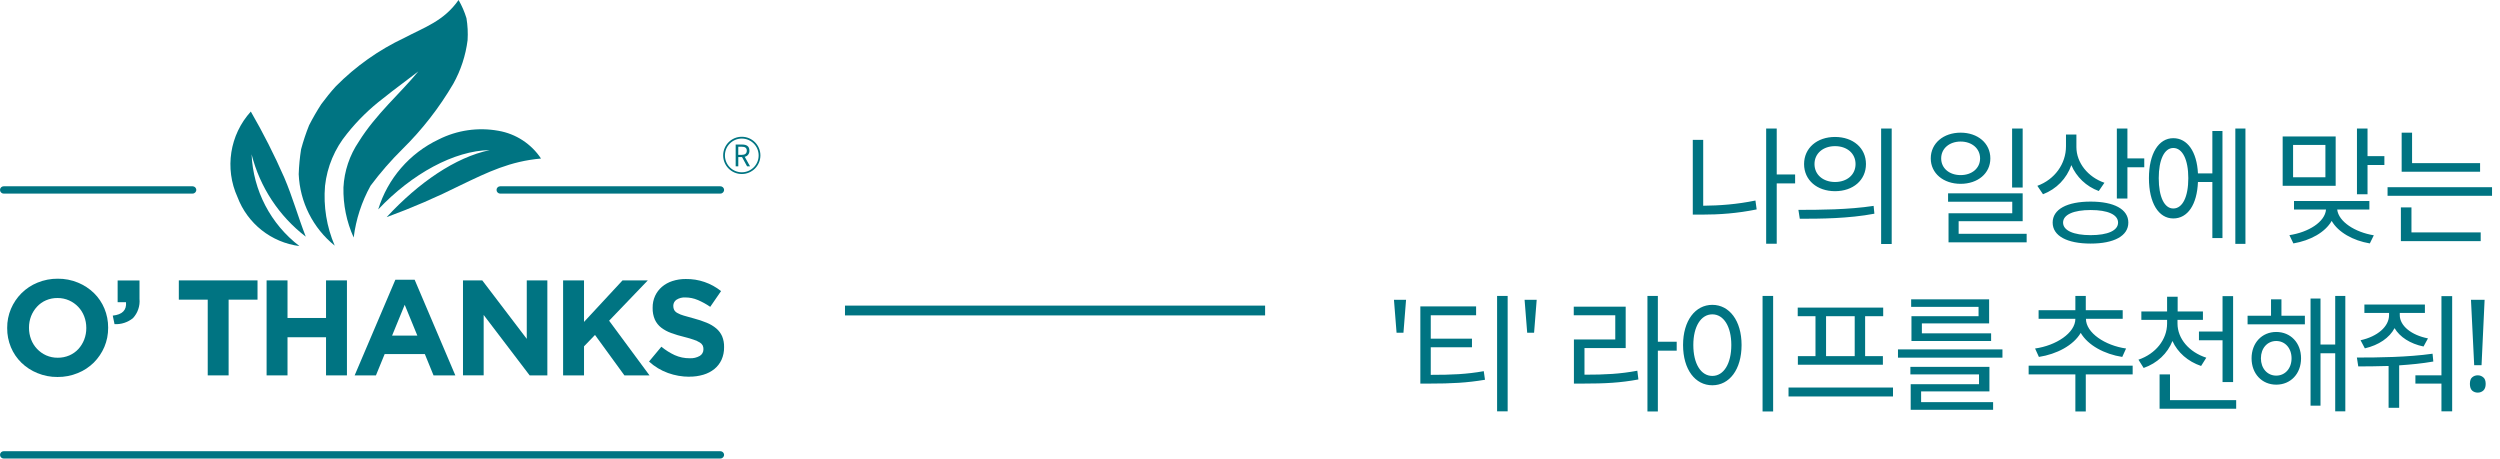
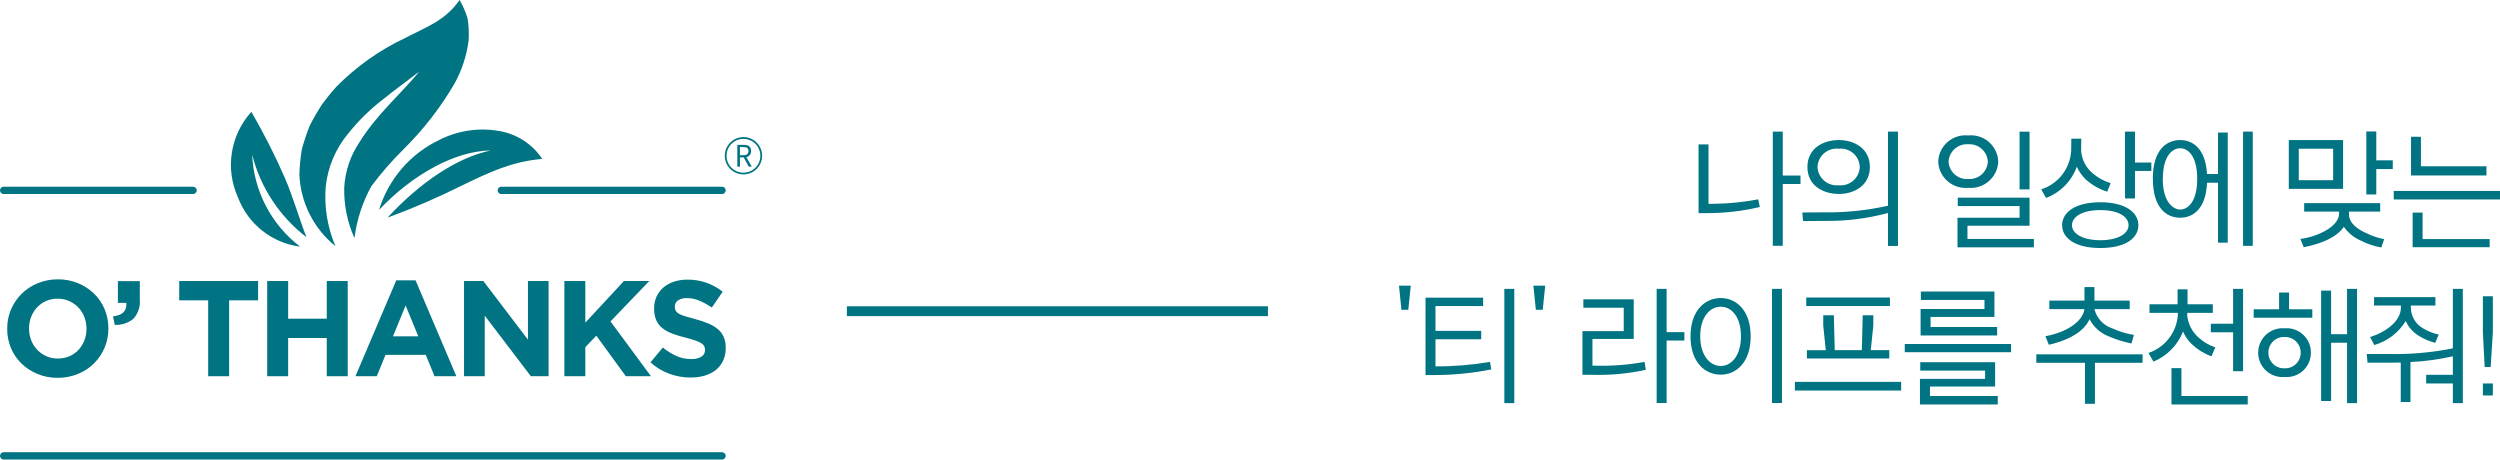
- <svg xmlns="http://www.w3.org/2000/svg" width="255" height="46.767" viewBox="0 0 255 46.767">
+ <svg xmlns="http://www.w3.org/2000/svg" width="254.428" height="46.767" viewBox="0 0 254.428 46.767">
  <g id="그룹_132" data-name="그룹 132" transform="translate(-87 -26.14)">
    <g id="그룹_19" data-name="그룹 19" transform="translate(87 26.14)">
      <path id="패스_1" data-name="패스 1" d="M73.483,26.762H.373a.372.372,0,1,1,0-.744h73.11a.372.372,0,0,1,0,.744" transform="translate(0 20.005)" fill="#007482" />
      <path id="패스_2" data-name="패스 2" d="M51.49,11.486H29.025a.372.372,0,1,1,0-.744H51.49a.372.372,0,1,1,0,.744" transform="translate(21.993 8.259)" fill="#007482" />
      <path id="패스_3" data-name="패스 3" d="M19.647,11.486H.371a.372.372,0,0,1,0-.744H19.647a.372.372,0,1,1,0,.744" transform="translate(0.001 8.259)" fill="#007482" />
      <path id="패스_4" data-name="패스 4" d="M29.43,7.286c-1.795,2.195-4.323,4.347-6.076,7.173a9.15,9.15,0,0,0-1.559,4.659,11.8,11.8,0,0,0,1.043,5.111,14.639,14.639,0,0,1,1.724-5.288,32.992,32.992,0,0,1,3.267-3.75,32.143,32.143,0,0,0,5.166-6.64A12.273,12.273,0,0,0,34.457,4.1a9.91,9.91,0,0,0-.115-2.245A8.818,8.818,0,0,0,33.536,0c-1.5,2.152-3.474,2.776-5.54,3.867A24.515,24.515,0,0,0,21.022,8.8C20.5,9.364,20,10,19.536,10.619a24.869,24.869,0,0,0-1.244,2.154,21.8,21.8,0,0,0-.817,2.448,20.55,20.55,0,0,0-.244,2.544,9.9,9.9,0,0,0,3.674,7.292,12.747,12.747,0,0,1-.989-6.1,10.11,10.11,0,0,1,2.246-5.322,20.836,20.836,0,0,1,3.664-3.589c1.252-1.01,2.478-1.883,3.6-2.758" transform="translate(13.237 0)" fill="#007482" />
      <path id="패스_5" data-name="패스 5" d="M33.192,9.587c-3.493.728-7.26,3.315-10.514,6.836a72.659,72.659,0,0,0,7.538-3.254c2.822-1.357,5.051-2.441,8.206-2.723a6.544,6.544,0,0,0-4.34-2.829,9.7,9.7,0,0,0-6.1.882,11.672,11.672,0,0,0-6.167,7.138c3.44-3.639,7.758-6,11.373-6.05" transform="translate(16.762 5.724)" fill="#007482" />
      <path id="패스_6" data-name="패스 6" d="M15.439,10.8A15.337,15.337,0,0,0,20.966,19.2c-.82-2.113-1.332-4.007-2.19-6.018a67.822,67.822,0,0,0-3.416-6.744A8.035,8.035,0,0,0,14,15.16a7.822,7.822,0,0,0,6.319,5A12.454,12.454,0,0,1,15.439,10.8" transform="translate(10.223 4.94)" fill="#007482" />
      <path id="패스_7" data-name="패스 7" d="M5.55,26.1a5.256,5.256,0,0,1-2.062-.4A5.04,5.04,0,0,1,1.861,24.64,4.75,4.75,0,0,1,.793,23.063a4.986,4.986,0,0,1-.379-1.947V21.09A4.9,4.9,0,0,1,.8,19.145a5.052,5.052,0,0,1,1.074-1.591,4.974,4.974,0,0,1,1.633-1.079,5.316,5.316,0,0,1,2.069-.4,5.262,5.262,0,0,1,2.062.4A5.166,5.166,0,0,1,9.266,17.54a4.775,4.775,0,0,1,1.065,1.578,4.976,4.976,0,0,1,.381,1.943v.028a4.919,4.919,0,0,1-.386,1.945,5.09,5.09,0,0,1-1.074,1.593A4.942,4.942,0,0,1,7.619,25.7a5.316,5.316,0,0,1-2.069.4m.027-1.965A2.924,2.924,0,0,0,6.753,23.9a2.736,2.736,0,0,0,.923-.652,3.113,3.113,0,0,0,.593-.96,3.214,3.214,0,0,0,.214-1.173V21.09a3.254,3.254,0,0,0-.214-1.176,2.906,2.906,0,0,0-1.543-1.626,2.847,2.847,0,0,0-1.176-.243,2.875,2.875,0,0,0-1.183.236,2.693,2.693,0,0,0-.914.652,3.084,3.084,0,0,0-.6.96,3.172,3.172,0,0,0-.214,1.169v.028a3.233,3.233,0,0,0,.214,1.178,2.924,2.924,0,0,0,1.536,1.626,2.832,2.832,0,0,0,1.183.241" transform="translate(0.319 12.353)" fill="#007482" />
      <path id="패스_8" data-name="패스 8" d="M6.492,19.759q1.462-.151,1.352-1.369H6.99V16.175H9.22v1.867a2.56,2.56,0,0,1-.663,1.973,2.753,2.753,0,0,1-1.885.615Z" transform="translate(5.009 12.433)" fill="#007482" />
      <path id="패스_9" data-name="패스 9" d="M13.261,18.139H10.313V16.174H18.34v1.965H15.392v7.724H13.261Z" transform="translate(7.927 12.426)" fill="#007482" />
      <path id="패스_10" data-name="패스 10" d="M15.375,16.174h2.133v3.834h3.929V16.174H23.57v9.689H21.437v-3.89H17.508v3.89H15.375Z" transform="translate(11.818 12.426)" fill="#007482" />
      <path id="패스_11" data-name="패스 11" d="M24.608,16.135h1.965l4.151,9.758H28.5l-.886-2.172h-4.1l-.888,2.172H20.454Zm2.241,5.7-1.288-3.143-1.288,3.143Z" transform="translate(15.72 12.396)" fill="#007482" />
      <path id="패스_12" data-name="패스 12" d="M26.7,16.174h1.966l4.539,5.965V16.174h2.1v9.689H33.5L28.809,19.7v6.16H26.7Z" transform="translate(20.525 12.426)" fill="#007482" />
      <path id="패스_13" data-name="패스 13" d="M32.486,16.174h2.133V20.41l3.929-4.236h2.578l-3.947,4.112L41.3,25.863h-2.56l-3-4.124-1.12,1.16v2.964H32.486Z" transform="translate(24.95 12.426)" fill="#007482" />
      <path id="패스_14" data-name="패스 14" d="M41.543,26.062a6.436,6.436,0,0,1-2.174-.381,5.733,5.733,0,0,1-1.936-1.169L38.693,23a6.323,6.323,0,0,0,1.362.859,3.64,3.64,0,0,0,1.529.317,1.861,1.861,0,0,0,1.031-.241.765.765,0,0,0,.368-.671v-.028a.858.858,0,0,0-.076-.367.774.774,0,0,0-.292-.3,3.045,3.045,0,0,0-.6-.276c-.255-.092-.586-.19-.99-.291a12.182,12.182,0,0,1-1.334-.4,3.759,3.759,0,0,1-1.013-.547,2.2,2.2,0,0,1-.645-.81,2.806,2.806,0,0,1-.23-1.2v-.028a2.811,2.811,0,0,1,.248-1.2,2.758,2.758,0,0,1,.694-.921,3.145,3.145,0,0,1,1.068-.593,4.293,4.293,0,0,1,1.368-.209,5.62,5.62,0,0,1,3.6,1.233l-1.105,1.605a7.1,7.1,0,0,0-1.276-.7,3.226,3.226,0,0,0-1.245-.257,1.519,1.519,0,0,0-.934.241.741.741,0,0,0-.312.6v.028a.869.869,0,0,0,.09.407.8.8,0,0,0,.328.31,2.925,2.925,0,0,0,.645.264q.407.125,1.035.291a9.781,9.781,0,0,1,1.311.438,3.624,3.624,0,0,1,.971.579,2.2,2.2,0,0,1,.6.8,2.688,2.688,0,0,1,.2,1.093v.028a3,3,0,0,1-.26,1.279,2.642,2.642,0,0,1-.73.942,3.242,3.242,0,0,1-1.116.579,4.805,4.805,0,0,1-1.437.2" transform="translate(28.767 12.365)" fill="#007482" />
      <path id="패스_15" data-name="패스 15" d="M43.6,11.685a1.9,1.9,0,1,1,1.9-1.9,1.9,1.9,0,0,1-1.9,1.9m0-3.617a1.72,1.72,0,1,0,1.72,1.72,1.723,1.723,0,0,0-1.72-1.72" transform="translate(32.062 6.065)" fill="#007482" />
      <path id="패스_16" data-name="패스 16" d="M43.586,10.557l-.516-.944H42.69v.944h-.268V8.335h.663c.432,0,.739.161.739.624a.6.6,0,0,1-.478.625l.542.973Zm-.9-1.169h.356c.331,0,.514-.14.514-.429s-.182-.4-.514-.4H42.69Z" transform="translate(32.616 6.408)" fill="#007482" />
    </g>
    <line id="선_1" data-name="선 1" x1="42.851" transform="translate(173.189 57.812)" fill="none" stroke="#007482" stroke-width="1" />
-     <text id="나의_일상에_맞는_티_라이프를_추천해줘_" data-name="나의 일상에 맞는'티' 라이프를 추천해줘!" transform="translate(342 50)" fill="#007482" font-size="13" font-family="Happiness-Sans-Regular, Happiness Sans" letter-spacing="-0.06em">
-       <tspan x="-83.46" y="0">나의 일상에 맞는</tspan>
-       <tspan x="-113.659" y="16">'티' 라이프를 추천해줘!</tspan>
-     </text>
+     <path id="패스_4026" data-name="패스 4026" d="M-82.134-2.171h.936a22.826,22.826,0,0,0,5.3-.624l-.169-.78a25.482,25.482,0,0,1-5.057.455V-9.165h-1.014Zm7.553,3.328h1.014V-5.135h1.807v-.858h-1.807v-4.472h-1.014Zm3.523-8.021c0,1.885,1.586,2.743,3.2,2.743,1.573,0,3.159-.858,3.159-2.743s-1.586-2.743-3.159-2.743C-69.472-9.607-71.058-8.749-71.058-6.864Zm-.52,4.628.078.871,2.236-.013a23.464,23.464,0,0,0,6.409-.806V1.17h1.014V-10.465h-1.014v7.54a28.017,28.017,0,0,1-6.643.676Zm1.547-4.628A1.947,1.947,0,0,1-67.86-8.723a1.927,1.927,0,0,1,2.132,1.859A1.943,1.943,0,0,1-67.86-5.005,1.963,1.963,0,0,1-70.031-6.864Zm12.285-.546a2.789,2.789,0,0,0,3.055,2.665A2.8,2.8,0,0,0-51.636-7.41a2.772,2.772,0,0,0-3.055-2.665A2.773,2.773,0,0,0-57.746-7.41Zm1.053,0a1.87,1.87,0,0,1,2-1.768,1.87,1.87,0,0,1,2,1.768,1.87,1.87,0,0,1-2,1.768A1.87,1.87,0,0,1-56.693-7.41Zm.91,8.723h7.774V.455h-6.76V-.884h6.318v-2.86h-7.306v.858h6.292V-1.7h-6.318Zm6.318-5.9h1.014v-5.876h-1.014Zm2.2,0,.494.871A5.322,5.322,0,0,0-43.641-6.89a4.351,4.351,0,0,0,.962,1.339,5.972,5.972,0,0,0,2.132,1.2l.351-.871a5,5,0,0,1-1.781-.962A3.284,3.284,0,0,1-43.2-8.515l.013-1.235H-44.2l-.013,1.2A4.386,4.386,0,0,1-47.268-4.589Zm2.132,3.653c0,1.287,1.287,2.314,3.887,2.314S-37.375.351-37.375-.936s-1.274-2.34-3.874-2.34S-45.136-2.223-45.136-.936Zm1,0c0-.832.988-1.547,2.886-1.547s2.873.7,2.873,1.547c0,.793-.975,1.521-2.873,1.521S-44.135-.143-44.135-.936Zm5.4-2.73h1.014V-6.461h1.664v-.858h-1.664v-3.146H-38.74Zm2.834-1.989c0,3.055,1.469,3.952,2.782,3.952,1.235,0,2.613-.819,2.73-3.562h1.118v6.1h.988V-10.374h-.988v4.225h-1.118c-.156-2.665-1.521-3.458-2.73-3.458C-34.437-9.607-35.906-8.71-35.906-5.655Zm1.014,0c0-2.405,1.014-3.12,1.768-3.12s1.729.715,1.729,3.12c0,2.379-.988,3.12-1.729,3.12C-33.813-2.535-34.892-3.276-34.892-5.655Zm8.164,6.812h.988V-10.465h-.988Zm4.654-10.764v4.966h5.525V-9.607Zm1.014,4.082v-3.2h3.5v3.2Zm.169,5.98.338.845c1.9-.377,3.393-1.053,4.082-2.08A4.1,4.1,0,0,0-14.716.637a7.169,7.169,0,0,0,2.067.689l.286-.845A7.292,7.292,0,0,1-14.17-.13c-.741-.325-1.781-.949-1.768-1.924v-.273h3.172v-.858H-20.5v.858h3.549v.234C-16.978-.741-19.3.273-20.891.455Zm6.708-4.524h1.014V-6.656h1.677V-7.54h-1.677v-2.938h-1.014Zm4.55-5.876v3.939H-1.95v-.936H-8.619v-3Zm-1.755,6.383H-.572v-.871H-11.388ZM-9.464,1.3h7.839V.468H-8.45V-2.223H-9.464ZM-111.423,5.21h-1.2l.247,2.457h.7Zm1.5,1.222V14.31h.936a30.109,30.109,0,0,0,5.759-.572l-.13-.767a32.433,32.433,0,0,1-5.551.455V10.67h4.654V9.812h-4.654V7.29h4.849V6.432Zm8.021,10.738h1.014V5.535h-1.014Zm4.16-11.96h-1.2l.247,2.457h.7ZM-93.86,6.6v.858h4.108V9.838h-4.2v4.446h.936a22.6,22.6,0,0,0,5.512-.507l-.13-.806a24.373,24.373,0,0,1-5.3.377V10.631h4.2V6.6ZM-86.4,17.157h1.014V10.8h1.807V9.942h-1.807V5.535H-86.4Zm3.445-6.786c0,2.678,1.508,3.9,3.081,3.9,1.547,0,3.042-1.222,3.042-3.9s-1.495-3.9-3.042-3.9C-81.445,6.471-82.953,7.693-82.953,10.371Zm.988,0c0-2.028,1.027-3.016,2.093-3.016s2.054.988,2.054,3.016c0,2-1,3.016-2.054,3.016S-81.965,12.373-81.965,10.371Zm7.306,6.786h1.014V5.535h-1.014Zm3.484-10.738V7.29h8.515V6.419Zm-1.157,9.464h10.816V15H-72.332Zm1.222-3.263h8.385v-.845H-64.61l.26-2.5V8.226h-1.079l-.091,3.549h-2.756l-.091-3.549h-1.079V9.279l.26,2.5H-71.11Zm11.6-6.812v.858h6.474v.923h-6.5V10.28h7.787V9.422h-6.773V8.395h6.5V5.808Zm-1.638,6.175h10.816v-.832H-61.152Zm1.547,5.317h7.917v-.858h-6.9V15.48h6.63V13h-7.618v.858h6.6V14.7h-6.63ZM-46.436,6.731V7.6h3.575c-.195,1.313-1.885,2.379-3.978,2.756l.351.871c1.287-.286,3.419-1,4.147-2.6a3.667,3.667,0,0,0,1.911,1.729,11.715,11.715,0,0,0,2.353.741l.247-.871a8.858,8.858,0,0,1-2.223-.676A2.758,2.758,0,0,1-41.847,7.6h3.588V6.731h-3.588V5.353h-1.014V6.731Zm-1.326,6.331h4.953v4.173h1.014V13.062h4.849V12.2H-47.762Zm11.518-5.954v.871h2.886v.234a4.4,4.4,0,0,1-2.99,3.848l.507.884a5.506,5.506,0,0,0,3.016-3.068,3.839,3.839,0,0,0,.871,1.274,5.965,5.965,0,0,0,2.015,1.261l.39-.923a4.667,4.667,0,0,1-1.69-.988A3.483,3.483,0,0,1-32.4,8.291V7.979h2.6V7.108H-32.37V5.587h-1.014V7.108ZM-34.008,17.3h7.761v-.858h-6.747V13.608h-1.014Zm4-7.345h2.275V13.92h1.014V5.535h-1.014V9.084H-30Zm4.368-2.34v.858h5.967V7.615h-2.366v-1.7h-1.014v1.7Zm.455,4.42a2.478,2.478,0,0,0,2.691,2.47,2.467,2.467,0,0,0,2.678-2.47A2.463,2.463,0,0,0-22.49,9.552,2.481,2.481,0,0,0-25.181,12.035Zm1.04,0a1.579,1.579,0,0,1,1.651-1.6,1.583,1.583,0,0,1,1.638,1.6,1.572,1.572,0,0,1-1.638,1.586A1.568,1.568,0,0,1-24.141,12.035Zm5.369,4.914h1.014V11.021h1.625V17.17h1.014V5.535h-1.014V10.15h-1.625V5.717h-1.014ZM-13.39,6.38v.858h2.73v.234c0,1.352-1.573,2.5-3.133,2.964l.429.819a5.584,5.584,0,0,0,3.2-2.444,3.336,3.336,0,0,0,1.287,1.482,6.225,6.225,0,0,0,1.716.741l.351-.845a5.279,5.279,0,0,1-1.6-.637,2.45,2.45,0,0,1-1.235-2.08V7.238h2.5V6.38Zm-.741,5.785.078.884H-11.7c.325,0,.663,0,1.027-.013v4.017h.988V12.984A24.59,24.59,0,0,0-5.369,12.4v1.885H-8.086v.884h2.717v2h1.014V5.535H-5.369v6.058a30.094,30.094,0,0,1-6.7.572Zm11.817,3V16.39H-1.3V15.168Zm0-5.174.182,3.5h.611l.221-3.5v-3.7H-2.314Z" transform="translate(342 50)" fill="#007482" />
  </g>
</svg>
